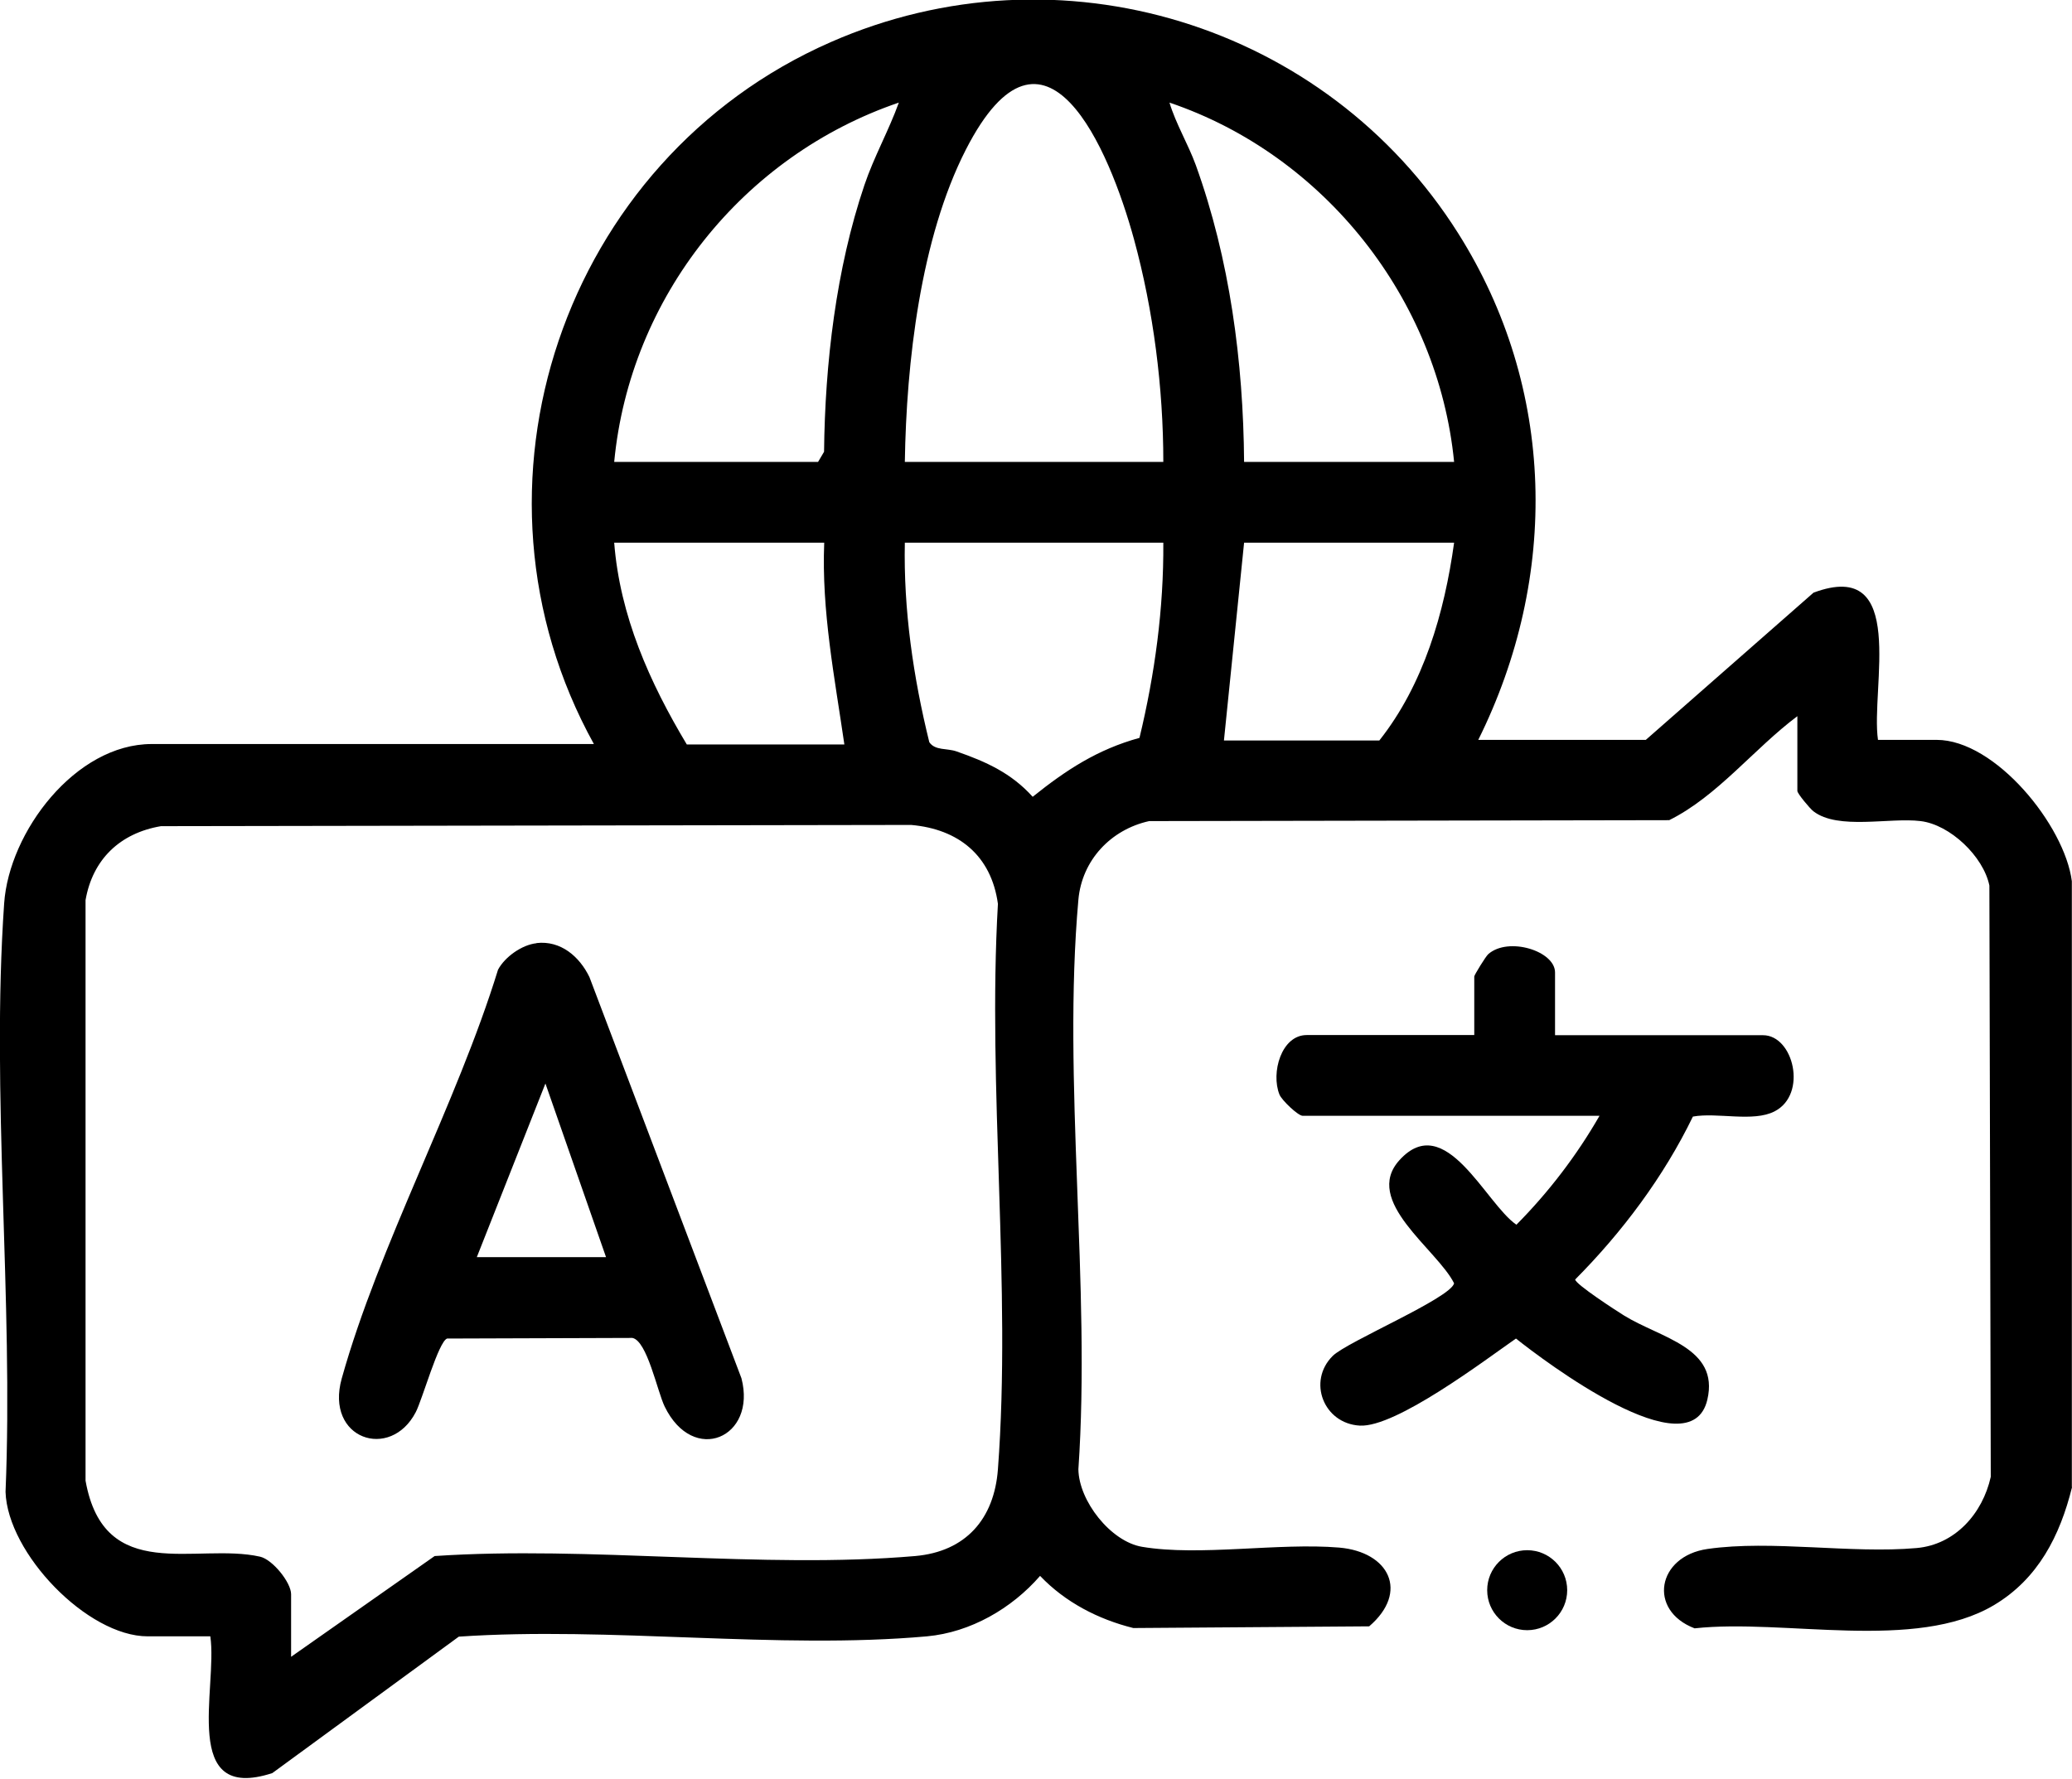
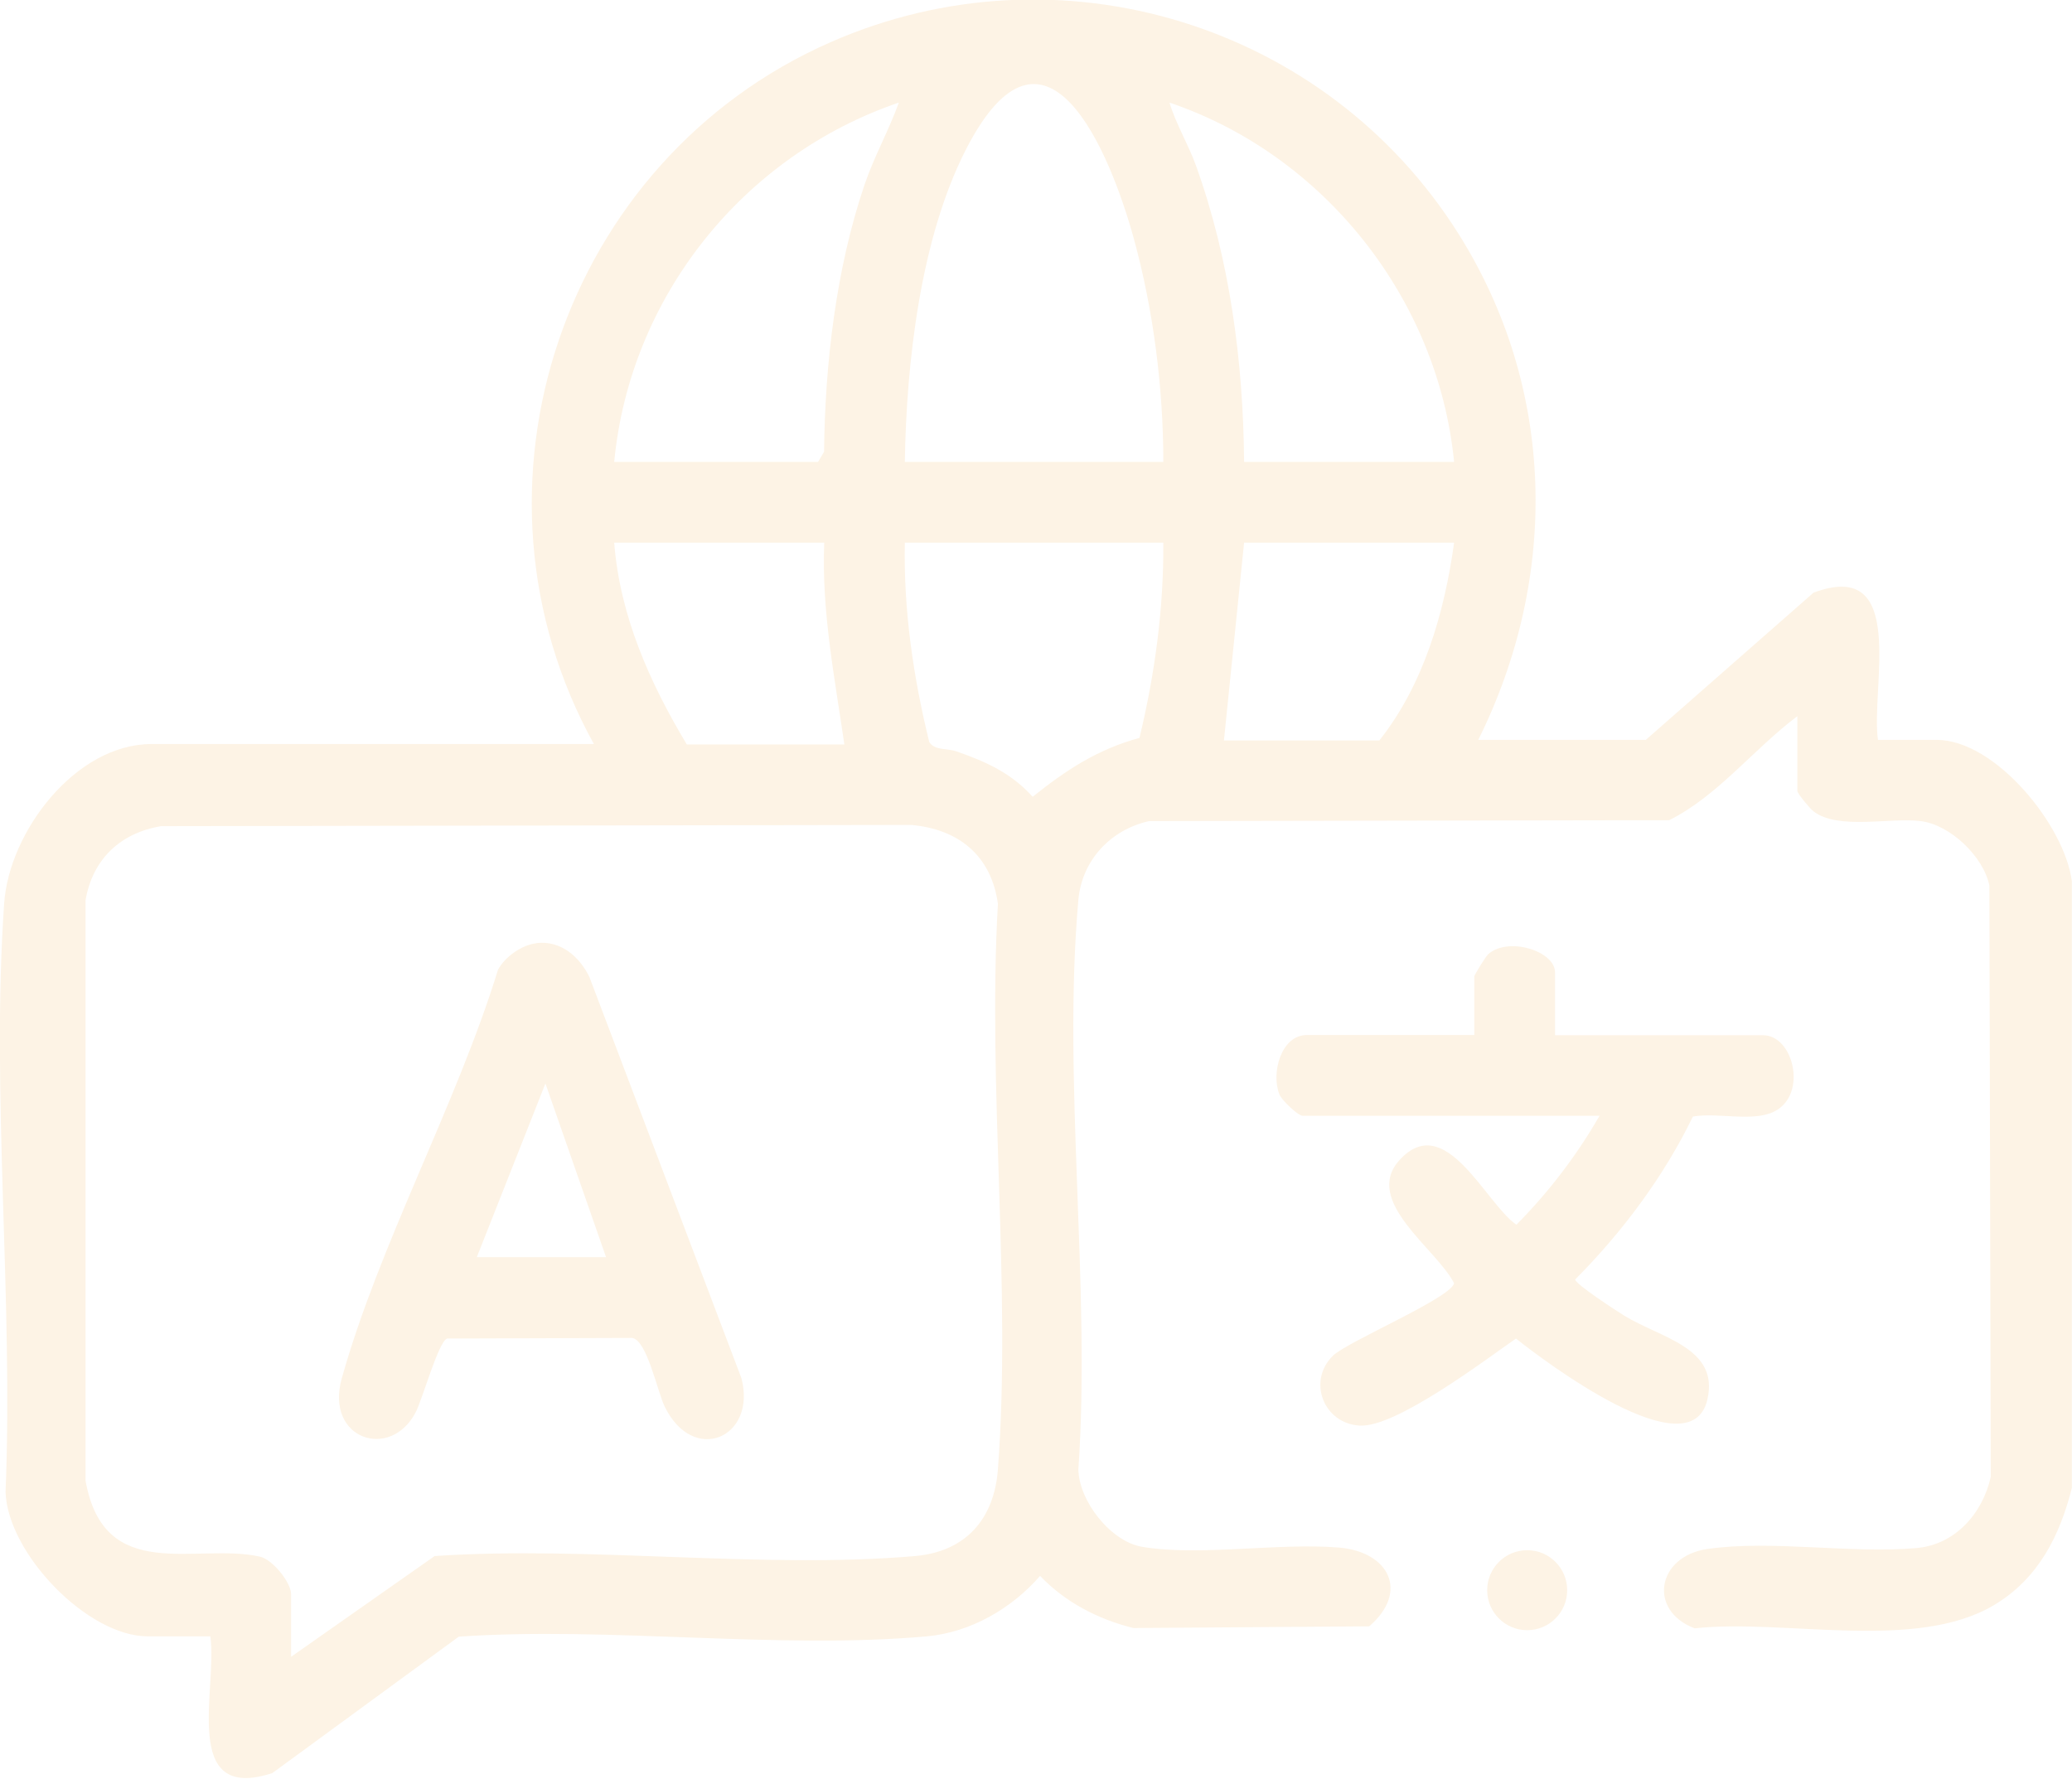
- <svg xmlns="http://www.w3.org/2000/svg" id="Layer_1" data-name="Layer 1" viewBox="0 0 134.67 115.61">
-   <path d="M134.67,96.69c-.78,3.15-2.2,5.95-5.07,7.66-5.11,3.04-13.62.87-19.46,1.51-3.06-1.17-2.44-4.69.84-5.16,4.16-.6,9.33.32,13.59-.06,2.5-.22,4.29-2.24,4.82-4.63l-.09-38.44c-.39-1.9-2.56-3.96-4.47-4.19-2.01-.25-5.37.6-6.97-.64-.23-.18-1.04-1.15-1.04-1.32v-4.86c-2.83,2.12-5.19,5.2-8.33,6.76l-33.8.06c-2.49.55-4.37,2.54-4.6,5.11-1.05,11.78.82,25.09,0,37.03.03,2.06,2.1,4.7,4.14,5.04,3.74.63,8.87-.28,12.81.05,3.25.28,4.56,2.88,1.95,5.12l-15.33.11c-2.29-.57-4.43-1.68-6.06-3.39-1.84,2.12-4.52,3.67-7.35,3.93-9.69.87-20.6-.65-30.43.02l-12.12,8.87c-6.01,1.96-3.54-5.53-4.03-8.89h-4.07c-3.92,0-9.11-5.4-9.24-9.39.52-12.47-.95-25.89-.09-38.26.32-4.65,4.63-10.36,9.59-10.36h28.74c-9.24-16.71-2-38,15.39-45.63,14.85-6.52,32.19-1.19,40.78,12.42,6.36,10.07,6.58,22.33,1.31,32.94h10.89l10.9-9.57c6.16-2.3,3.7,6.23,4.19,9.57h3.81c3.82,0,8.33,5.57,8.79,9.19v39.37ZM75.61,30.03c0-4.8-.64-9.85-1.91-14.49-1.59-5.8-5.79-15.83-10.92-5.82-2.96,5.79-3.87,13.87-3.97,20.31h16.8ZM39.92,30.03h13.25l.39-.66c.06-5.73.78-11.89,2.62-17.33.62-1.84,1.59-3.56,2.24-5.37-10.13,3.45-17.48,12.65-18.5,23.36ZM94.51,30.03c-1.04-10.59-8.43-19.95-18.5-23.36.42,1.39,1.21,2.69,1.71,4.06,2.21,6.12,3.09,12.8,3.14,19.3h13.65ZM53.57,35.28h-13.65c.37,4.76,2.31,9.1,4.72,13.12h10.24c-.63-4.35-1.49-8.69-1.31-13.12ZM75.61,35.28h-16.8c-.09,4.37.55,8.75,1.59,12.97.38.56,1.15.38,1.77.6,1.92.67,3.55,1.4,4.95,2.95,2.17-1.74,4.21-3.08,6.94-3.83,1-4.14,1.58-8.42,1.55-12.69ZM94.51,35.28h-13.65l-1.31,12.86h10.1c2.88-3.64,4.23-8.3,4.86-12.86ZM18.92,107.71l9.33-6.55c10.09-.68,21.27.86,31.23,0,3.3-.29,5.14-2.42,5.38-5.64.89-11.85-.69-24.79,0-36.76-.43-3.13-2.55-4.86-5.64-5.13l-48.76.08c-2.65.45-4.44,2.15-4.9,4.81v37.74c1.21,6.79,7.2,4.01,11.34,4.94.83.19,2.02,1.69,2.02,2.44v4.07Z" />
-   <path d="M101.07,67.3h13.52c1.98,0,2.91,3.84.75,4.95-1.39.72-3.73.05-5.31.34-1.9,3.92-4.6,7.52-7.65,10.59,0,.3,2.7,2.05,3.17,2.34,2.39,1.48,6.21,2.08,5.42,5.47-1.09,4.7-10.66-2.55-12.44-3.97-2.04,1.42-7.8,5.79-10.15,5.66s-3.42-2.88-1.76-4.53c.94-.93,7.65-3.75,7.89-4.72-1.11-2.22-5.97-5.35-3.55-8.01,2.98-3.28,5.6,2.84,7.6,4.2,2.09-2.11,3.92-4.5,5.4-7.08h-19.29c-.3,0-1.36-1.01-1.51-1.38-.57-1.41.12-3.87,1.77-3.87h10.89v-3.81c0-.09.74-1.3.91-1.45,1.3-1.15,4.34-.21,4.34,1.19v4.07Z" />
-   <circle cx="99.26" cy="103.38" r="2.6" />
-   <path d="M34.87,61.31c1.57-.18,2.79.87,3.44,2.21l9.88,26.08c1.01,3.87-3.13,5.67-4.99,1.84-.48-.99-1.14-4.28-2.1-4.46l-12.04.04c-.56.19-1.61,3.97-2.04,4.79-1.65,3.17-5.91,1.75-4.81-2.19,2.44-8.72,7.46-17.82,10.16-26.58.45-.84,1.56-1.62,2.5-1.72ZM39.39,81.73l-3.94-11.29-4.46,11.29h8.4Z" />
+ <svg xmlns="http://www.w3.org/2000/svg" id="Layer_1" version="1.1" viewBox="0 0 134.67 115.61">
+   <defs>
+     <style>
+       .st0 {
+         fill: #fdf3e5;
+       }
+     </style>
+   </defs>
+   <path class="st0" d="M134.67,96.69c-.78,3.15-2.2,5.95-5.07,7.66-5.11,3.04-13.62.87-19.46,1.51-3.06-1.17-2.44-4.69.84-5.16,4.16-.6,9.33.32,13.59-.06,2.5-.22,4.29-2.24,4.82-4.63l-.09-38.44c-.39-1.9-2.56-3.96-4.47-4.19-2.01-.25-5.37.6-6.97-.64-.23-.18-1.04-1.15-1.04-1.32v-4.86c-2.83,2.12-5.19,5.2-8.33,6.76l-33.8.06c-2.49.55-4.37,2.54-4.6,5.11-1.05,11.78.82,25.09,0,37.03.03,2.06,2.1,4.7,4.14,5.04,3.74.63,8.87-.28,12.81.05,3.25.28,4.56,2.88,1.95,5.12l-15.33.11c-2.29-.57-4.43-1.68-6.06-3.39-1.84,2.12-4.52,3.67-7.35,3.93-9.69.87-20.6-.65-30.43.02l-12.12,8.87c-6.01,1.96-3.54-5.53-4.03-8.89h-4.07c-3.92,0-9.11-5.4-9.24-9.39.52-12.47-.95-25.89-.09-38.26.32-4.65,4.63-10.36,9.59-10.36h28.74c-9.24-16.71-2-38,15.39-45.63,14.85-6.52,32.19-1.19,40.78,12.42,6.36,10.07,6.58,22.33,1.31,32.94h10.89l10.9-9.57c6.16-2.3,3.7,6.23,4.19,9.57h3.81c3.82,0,8.33,5.57,8.79,9.19v39.4ZM75.61,30.03c0-4.8-.64-9.85-1.91-14.49-1.59-5.8-5.79-15.83-10.92-5.82-2.96,5.79-3.87,13.87-3.97,20.31h16.8ZM39.92,30.03h13.25l.39-.66c.06-5.73.78-11.89,2.62-17.33.62-1.84,1.59-3.56,2.24-5.37-10.13,3.45-17.48,12.65-18.5,23.36ZM94.51,30.03c-1.04-10.59-8.43-19.95-18.5-23.36.42,1.39,1.21,2.69,1.71,4.06,2.21,6.12,3.09,12.8,3.14,19.3,0,0,13.65,0,13.65,0ZM53.57,35.28h-13.65c.37,4.76,2.31,9.1,4.72,13.12h10.24c-.63-4.35-1.49-8.69-1.31-13.12ZM75.61,35.28h-16.8c-.09,4.37.55,8.75,1.59,12.97.38.56,1.15.38,1.77.6,1.92.67,3.55,1.4,4.95,2.95,2.17-1.74,4.21-3.08,6.94-3.83,1-4.14,1.58-8.42,1.55-12.69ZM94.51,35.28h-13.65l-1.31,12.86h10.1c2.88-3.64,4.23-8.3,4.86-12.86ZM18.92,107.71l9.33-6.55c10.09-.68,21.27.86,31.23,0,3.3-.29,5.14-2.42,5.38-5.64.89-11.85-.69-24.79,0-36.76-.43-3.13-2.55-4.86-5.64-5.13l-48.76.08c-2.65.45-4.44,2.15-4.9,4.81v37.74c1.21,6.79,7.2,4.01,11.34,4.94.83.19,2.02,1.69,2.02,2.44,0,0,0,4.07,0,4.07Z" />
+   <path class="st0" d="M101.07,67.3h13.52c1.98,0,2.91,3.84.75,4.95-1.39.72-3.73.05-5.31.34-1.9,3.92-4.6,7.52-7.65,10.59,0,.3,2.7,2.05,3.17,2.34,2.39,1.48,6.21,2.08,5.42,5.47-1.09,4.7-10.66-2.55-12.44-3.97-2.04,1.42-7.8,5.79-10.15,5.66s-3.42-2.88-1.76-4.53c.94-.93,7.65-3.75,7.89-4.72-1.11-2.22-5.97-5.35-3.55-8.01,2.98-3.28,5.6,2.84,7.6,4.2,2.09-2.11,3.92-4.5,5.4-7.08h-19.29c-.3,0-1.36-1.01-1.51-1.38-.57-1.41.12-3.87,1.77-3.87h10.89v-3.81c0-.09.74-1.3.91-1.45,1.3-1.15,4.34-.21,4.34,1.19v4.07h0Z" />
+   <circle class="st0" cx="99.26" cy="103.38" r="2.6" />
+   <path class="st0" d="M34.87,61.31c1.57-.18,2.79.87,3.44,2.21l9.88,26.08c1.01,3.87-3.13,5.67-4.99,1.84-.48-.99-1.14-4.28-2.1-4.46l-12.04.04c-.56.19-1.61,3.97-2.04,4.79-1.65,3.17-5.91,1.75-4.81-2.19,2.44-8.72,7.46-17.82,10.16-26.58.45-.84,1.56-1.62,2.5-1.72h0ZM39.39,81.73l-3.94-11.29-4.46,11.29h8.4Z" />
</svg>
